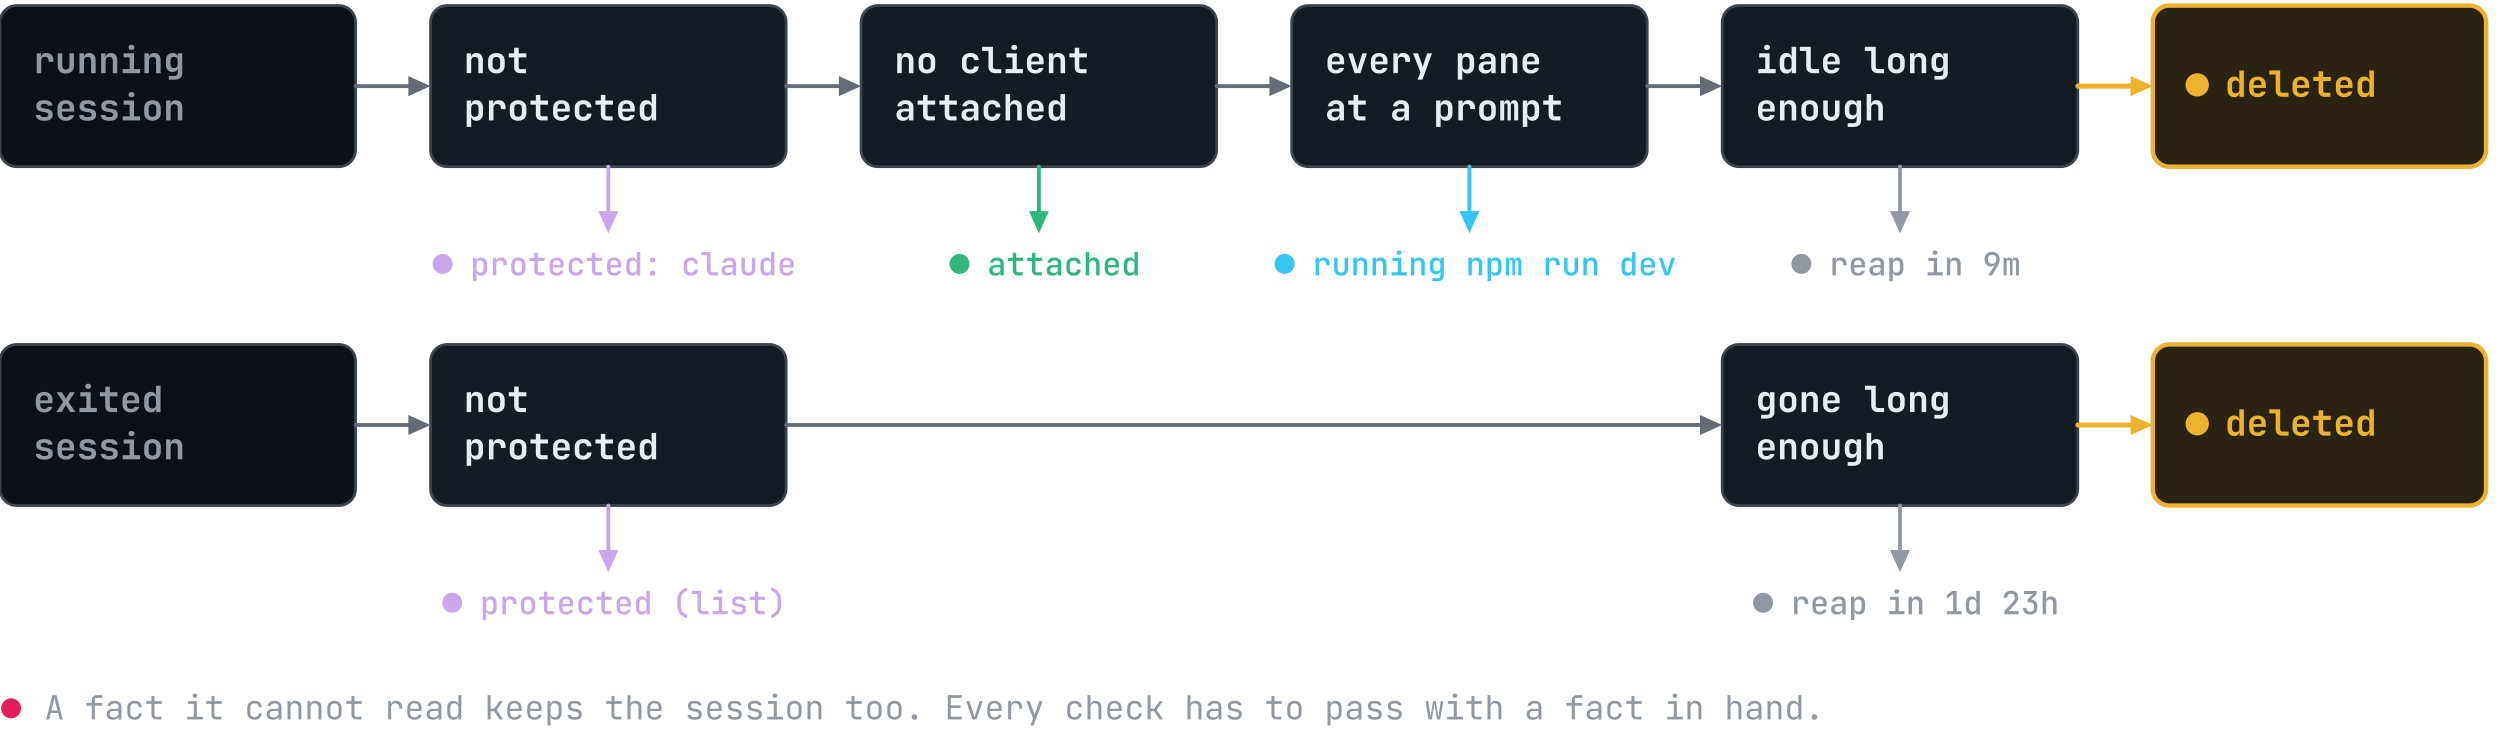
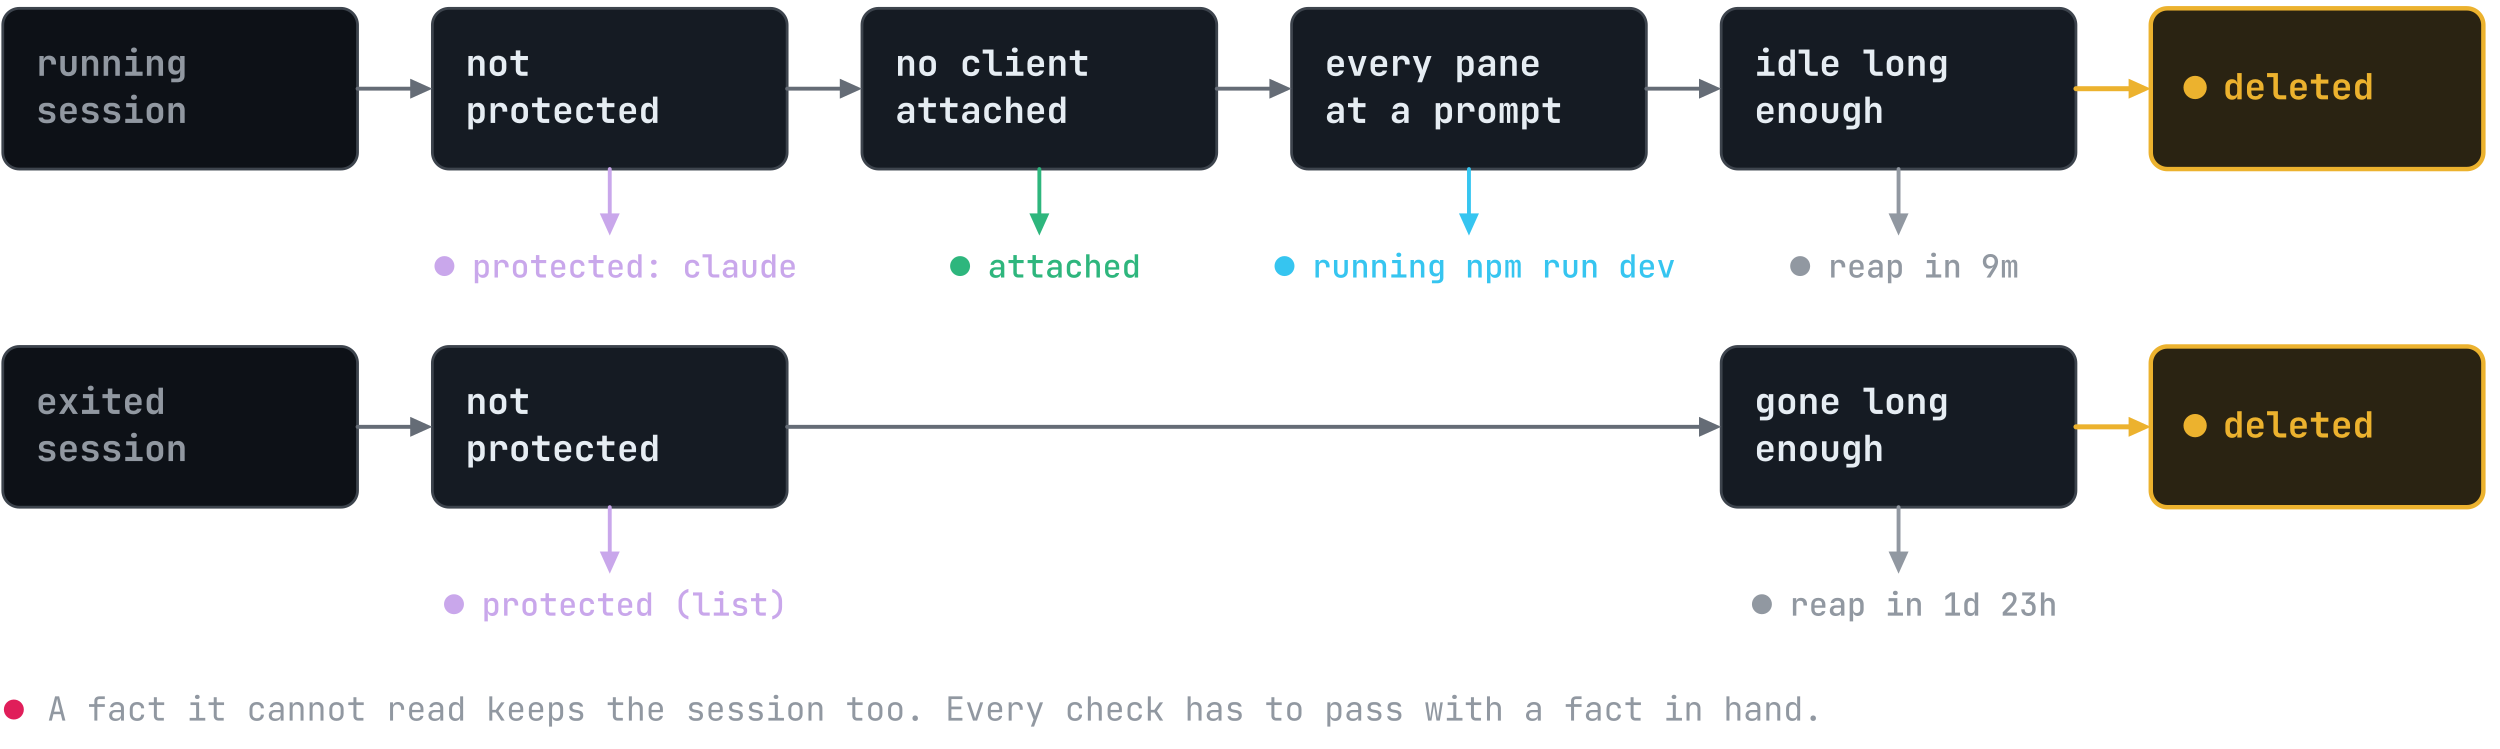
- <svg xmlns="http://www.w3.org/2000/svg" viewBox="0 0 900 268" width="900" height="268" role="img" aria-label="A running session is deleted only if it is not protected, has no client attached, every pane is at a shell prompt and it has been idle long enough; each check it fails keeps it, with the words the dashboard shows. An exited session is deleted once it has been gone long enough, unless protected. A fact that cannot be read keeps a session too.">
+ <svg xmlns="http://www.w3.org/2000/svg" viewBox="-1 -1 902 270" width="902" height="270" role="img" aria-label="A running session is deleted only if it is not protected, has no client attached, every pane is at a shell prompt and it has been idle long enough; each check it fails keeps it, with the words the dashboard shows. An exited session is deleted once it has been gone long enough, unless protected. A fact that cannot be read keeps a session too.">
  <defs>
    <path id="g0" d="M94 0V-550H212V-445H243L206 -381Q206 -470 246 -515Q286 -560 364 -560Q453 -560 504 -505Q555 -450 555 -353V-313H424V-344Q424 -397 396 -426Q369 -455 321 -455Q272 -455 246 -426Q219 -397 219 -344V0Z" />
    <path id="g1" d="M300 10Q195 10 135 -48Q75 -107 75 -208V-550H200V-209Q200 -156 226 -128Q252 -99 300 -99Q347 -99 374 -128Q400 -156 400 -209V-550H525V-208Q525 -107 464 -48Q403 10 300 10Z" />
    <path id="g2" d="M77 0V-550H199V-445H233L199 -416Q199 -484 238 -522Q278 -560 347 -560Q428 -560 476 -506Q525 -452 525 -361V0H400V-348Q400 -398 374 -425Q348 -452 301 -452Q255 -452 228 -424Q202 -396 202 -344V0Z" />
    <path id="g3" d="M76 0V-114H268V-437H101V-550H388V-114H558V0ZM318 -642Q280 -642 258 -662Q236 -681 236 -714Q236 -747 258 -766Q280 -786 318 -786Q356 -786 378 -766Q400 -747 400 -714Q400 -681 378 -662Q356 -642 318 -642Z" />
    <path id="g4" d="M152 180V76H315Q357 76 378 56Q399 35 399 -3V-44L401 -147H374L401 -174Q401 -107 362 -70Q322 -32 255 -32Q171 -32 122 -89Q72 -146 72 -243V-350Q72 -446 122 -503Q171 -560 255 -560Q322 -560 362 -522Q401 -485 401 -418L374 -445H401L398 -550H523V0Q523 83 468 132Q413 180 317 180ZM297 -140Q345 -140 372 -168Q398 -197 398 -248V-344Q398 -395 372 -424Q345 -452 297 -452Q249 -452 223 -424Q197 -396 197 -344V-248Q197 -196 223 -168Q249 -140 297 -140Z" />
    <path id="g5" d="M279 9Q216 9 169 -11Q122 -31 96 -66Q69 -102 67 -150H192Q194 -124 218 -108Q241 -92 279 -92H323Q369 -92 392 -110Q415 -128 415 -159Q415 -188 394 -204Q374 -221 331 -226L263 -236Q169 -249 125 -286Q81 -323 81 -397Q81 -474 133 -516Q185 -559 286 -559H324Q416 -559 471 -518Q526 -477 530 -408H405Q402 -430 380 -444Q359 -458 324 -458H286Q243 -458 224 -442Q204 -427 204 -397Q204 -369 221 -356Q238 -342 276 -336L347 -326Q445 -312 492 -274Q538 -235 538 -160Q538 -80 484 -36Q429 9 323 9Z" />
    <path id="g6" d="M301 10Q231 10 179 -17Q127 -44 98 -92Q70 -141 70 -206V-344Q70 -409 98 -458Q127 -506 179 -533Q231 -560 301 -560Q370 -560 422 -533Q473 -506 502 -458Q530 -409 530 -344V-245H191V-206Q191 -148 219 -118Q247 -89 302 -89Q344 -89 370 -104Q396 -118 403 -146H526Q512 -75 450 -32Q389 10 301 10ZM409 -315V-345Q409 -402 382 -432Q355 -463 301 -463Q247 -463 219 -432Q191 -401 191 -344V-323L418 -325Z" />
    <path id="g7" d="M300 9Q230 9 178 -18Q127 -44 98 -92Q70 -141 70 -207V-343Q70 -409 98 -458Q127 -506 178 -532Q230 -559 300 -559Q371 -559 422 -532Q473 -506 502 -458Q530 -409 530 -344V-207Q530 -141 502 -92Q473 -44 422 -18Q371 9 300 9ZM300 -100Q350 -100 378 -128Q405 -155 405 -207V-343Q405 -396 378 -423Q350 -450 300 -450Q251 -450 223 -423Q195 -396 195 -343V-207Q195 -155 223 -128Q251 -100 300 -100Z" />
    <path id="g8" d="M360 0Q281 0 236 -44Q192 -88 192 -165V-437H43V-550H192V-705H318V-550H529V-437H318V-165Q318 -113 369 -113H519V0Z" />
    <path id="g9" d="M77 180V-550H199V-445H227L199 -416Q199 -483 239 -522Q279 -560 347 -560Q430 -560 480 -503Q530 -446 530 -350V-201Q530 -137 508 -90Q485 -42 444 -16Q403 10 347 10Q279 10 239 -28Q199 -67 199 -134L227 -105H198L202 26V180ZM303 -98Q351 -98 378 -126Q405 -154 405 -206V-344Q405 -396 378 -424Q351 -452 303 -452Q256 -452 229 -424Q202 -395 202 -344V-206Q202 -155 229 -126Q256 -98 303 -98Z" />
    <path id="g10" d="M303 10Q233 10 180 -16Q128 -43 99 -92Q70 -140 70 -206V-344Q70 -411 99 -459Q128 -507 180 -534Q233 -560 303 -560Q407 -560 469 -506Q531 -453 534 -361H409Q406 -404 378 -428Q351 -451 303 -451Q253 -451 224 -424Q195 -396 195 -345V-206Q195 -155 224 -127Q253 -99 303 -99Q351 -99 378 -122Q406 -146 409 -189H534Q531 -97 469 -44Q407 10 303 10Z" />
    <path id="g11" d="M253 10Q171 10 120 -47Q70 -104 70 -200V-349Q70 -446 120 -503Q170 -560 253 -560Q321 -560 361 -522Q401 -483 401 -416L373 -445H402L398 -576V-730H523V0H401V-105H373L401 -134Q401 -67 361 -28Q321 10 253 10ZM297 -98Q345 -98 372 -126Q398 -155 398 -206V-344Q398 -395 372 -424Q345 -452 297 -452Q249 -452 222 -424Q195 -396 195 -344V-206Q195 -154 222 -126Q249 -98 297 -98Z" />
    <path id="g12" d="M384 0Q330 0 290 -22Q249 -44 226 -84Q203 -125 203 -178V-617H27V-730H328V-178Q328 -148 346 -130Q363 -113 393 -113H559V0Z" />
    <path id="g13" d="M239 10Q154 10 105 -35Q56 -80 56 -156Q56 -237 110 -281Q164 -325 263 -325H400V-372Q400 -412 374 -434Q348 -457 303 -457Q262 -457 235 -439Q208 -421 203 -390H81Q90 -468 151 -514Q212 -560 307 -560Q408 -560 466 -510Q525 -459 525 -373V0H404V-96H384L404 -123Q404 -62 359 -26Q314 10 239 10ZM280 -84Q333 -84 366 -111Q400 -138 400 -181V-248H265Q227 -248 204 -226Q181 -204 181 -168Q181 -129 208 -106Q234 -84 280 -84Z" />
    <path id="g14" d="M77 0V-730H202V-550L199 -445H233L199 -416Q199 -484 238 -522Q278 -560 347 -560Q428 -560 476 -506Q525 -452 525 -361V0H400V-348Q400 -398 374 -425Q348 -452 301 -452Q255 -452 228 -424Q202 -396 202 -344V0Z" />
    <path id="g15" d="M220 0 39 -550H167L272 -216Q281 -186 290 -154Q298 -122 302 -103Q307 -122 315 -154Q323 -186 331 -215L434 -550H561L381 0Z" />
    <path id="g16" d="M166 180 243 -30 38 -550H175L277 -269Q285 -246 293 -214Q301 -181 305 -160Q310 -181 318 -214Q326 -246 334 -269L430 -550H562L297 180Z" />
    <path id="g17" d="M52 0V-550H154V-476H175L158 -458Q158 -504 184 -532Q210 -560 251 -560Q295 -560 320 -524Q344 -488 344 -427L322 -476H356L343 -458Q343 -504 369 -532Q395 -560 438 -560Q489 -560 519 -522Q549 -484 549 -419V0H439V-414Q439 -441 427 -456Q415 -472 392 -472Q370 -472 358 -457Q345 -442 345 -414V0H255V-414Q255 -442 243 -457Q231 -472 208 -472Q185 -472 174 -457Q162 -442 162 -414V0Z" />
    <path id="g18" d="M84 180V-550H191V-445H214L191 -420Q191 -485 232 -522Q272 -560 340 -560Q423 -560 472 -504Q522 -449 522 -353V-198Q522 -134 500 -88Q477 -41 436 -16Q396 10 340 10Q273 10 232 -28Q191 -65 191 -130L214 -105H189L192 23V180ZM303 -84Q356 -84 386 -114Q415 -145 415 -203V-347Q415 -405 386 -436Q356 -466 303 -466Q252 -466 222 -434Q192 -403 192 -347V-203Q192 -147 222 -116Q252 -84 303 -84Z" />
    <path id="g19" d="M102 0V-550H206V-445H232L199 -380Q199 -469 238 -514Q277 -560 354 -560Q442 -560 494 -506Q545 -451 545 -356V-319H434V-347Q434 -406 404 -438Q375 -469 322 -469Q269 -469 240 -437Q210 -405 210 -347V0Z" />
    <path id="g20" d="M300 9Q232 9 182 -17Q132 -43 105 -91Q78 -139 78 -204V-346Q78 -412 105 -460Q132 -507 182 -533Q232 -559 300 -559Q368 -559 418 -533Q468 -507 495 -460Q522 -412 522 -346V-204Q522 -139 495 -91Q468 -43 418 -17Q368 9 300 9ZM300 -86Q355 -86 385 -116Q415 -147 415 -204V-346Q415 -404 385 -434Q355 -464 300 -464Q246 -464 216 -434Q185 -404 185 -346V-204Q185 -147 216 -116Q246 -86 300 -86Z" />
    <path id="g21" d="M360 0Q285 0 243 -41Q201 -82 201 -155V-452H49V-550H201V-705H309V-550H524V-452H309V-155Q309 -98 364 -98H514V0Z" />
    <path id="g22" d="M300 10Q233 10 182 -16Q132 -43 105 -91Q78 -139 78 -203V-347Q78 -412 105 -460Q132 -507 182 -534Q233 -560 300 -560Q368 -560 418 -534Q468 -507 495 -460Q522 -412 522 -347V-249H182V-203Q182 -142 212 -110Q243 -78 301 -78Q348 -78 377 -94Q406 -111 413 -143H520Q508 -73 448 -32Q388 10 300 10ZM418 -314V-348Q418 -408 388 -441Q358 -474 300 -474Q243 -474 212 -441Q182 -408 182 -347V-322L426 -323Z" />
    <path id="g23" d="M304 10Q236 10 184 -16Q133 -41 106 -90Q78 -138 78 -203V-347Q78 -413 106 -461Q133 -509 184 -534Q236 -560 304 -560Q403 -560 463 -508Q523 -456 526 -366H418Q415 -413 385 -439Q355 -465 304 -465Q249 -465 217 -434Q185 -404 185 -348V-203Q185 -147 217 -116Q249 -85 304 -85Q355 -85 385 -111Q415 -137 418 -184H526Q523 -94 463 -42Q403 10 304 10Z" />
    <path id="g24" d="M261 10Q178 10 128 -46Q78 -102 78 -197V-352Q78 -448 128 -504Q178 -560 261 -560Q329 -560 369 -522Q409 -485 409 -420L386 -445H411L408 -573V-730H516V0H409V-105H386L409 -130Q409 -65 369 -28Q329 10 261 10ZM298 -84Q349 -84 378 -116Q408 -147 408 -203V-347Q408 -403 378 -434Q349 -466 298 -466Q245 -466 215 -436Q185 -405 185 -347V-203Q185 -145 215 -114Q245 -84 298 -84Z" />
    <path id="g25" d="M300 -401Q261 -401 236 -423Q212 -445 212 -481Q212 -517 236 -538Q261 -560 300 -560Q340 -560 364 -538Q388 -517 388 -481Q388 -445 364 -423Q340 -401 300 -401ZM300 10Q261 10 236 -12Q212 -34 212 -69Q212 -106 236 -128Q261 -149 300 -149Q340 -149 364 -128Q388 -106 388 -69Q388 -34 364 -12Q340 10 300 10Z" />
    <path id="g26" d="M379 0Q328 0 290 -20Q252 -41 230 -79Q209 -117 209 -167V-632H29V-730H317V-167Q317 -135 335 -116Q353 -98 384 -98H554V0Z" />
    <path id="g27" d="M245 10Q159 10 110 -34Q60 -79 60 -156Q60 -234 112 -278Q165 -323 257 -323H410V-374Q410 -419 382 -444Q354 -469 303 -469Q258 -469 228 -450Q198 -430 193 -398H87Q96 -472 156 -516Q215 -560 306 -560Q404 -560 461 -510Q518 -461 518 -376V0H413V-101H395L413 -121Q413 -61 367 -26Q321 10 245 10ZM277 -73Q335 -73 372 -102Q410 -132 410 -178V-250H259Q217 -250 192 -227Q168 -204 168 -164Q168 -122 197 -98Q226 -73 277 -73Z" />
    <path id="g28" d="M299 10Q200 10 141 -48Q82 -105 82 -204V-550H190V-204Q190 -147 219 -116Q248 -84 299 -84Q351 -84 380 -116Q410 -147 410 -204V-550H518V-204Q518 -105 458 -48Q399 10 299 10Z" />
    <path id="g29" d="M84 0V-730H192V-550L191 -445H217L191 -420Q191 -486 230 -523Q269 -560 338 -560Q420 -560 469 -508Q518 -455 518 -366V0H410V-354Q410 -408 381 -438Q352 -468 302 -468Q251 -468 222 -436Q192 -405 192 -347V0Z" />
    <path id="g30" d="M84 0V-550H191V-445H217L191 -420Q191 -486 230 -523Q269 -560 338 -560Q420 -560 469 -508Q518 -455 518 -366V0H410V-354Q410 -408 381 -437Q352 -466 302 -466Q251 -466 222 -436Q192 -405 192 -347V0Z" />
    <path id="g31" d="M81 0V-98H274V-452H106V-550H379V-98H556V0ZM316 -645Q281 -645 260 -664Q239 -682 239 -713Q239 -745 260 -764Q281 -782 316 -782Q351 -782 372 -764Q393 -745 393 -713Q393 -682 372 -664Q351 -645 316 -645Z" />
    <path id="g32" d="M156 180V87H325Q367 87 388 67Q408 47 408 8V-47L410 -149H387L409 -169Q409 -106 370 -70Q330 -34 263 -34Q178 -34 129 -90Q80 -146 80 -241V-353Q80 -448 129 -504Q178 -560 263 -560Q330 -560 370 -524Q409 -487 409 -424L387 -445H409L408 -550H515V10Q515 89 465 134Q415 180 326 180ZM298 -127Q349 -127 378 -158Q408 -190 408 -246V-347Q408 -403 378 -434Q349 -466 298 -466Q245 -466 216 -436Q188 -405 188 -347V-246Q188 -189 216 -158Q245 -127 298 -127Z" />
    <path id="g33" d="M59 0V-550H149V-480H169L154 -459Q154 -505 179 -532Q204 -560 246 -560Q291 -560 316 -525Q340 -490 340 -429L316 -480H354L338 -459Q338 -505 364 -532Q389 -560 432 -560Q483 -560 512 -522Q541 -483 541 -419V0H445V-416Q445 -447 432 -464Q418 -481 393 -481Q368 -481 354 -464Q341 -448 341 -417V0H260V-416Q260 -448 246 -464Q232 -481 206 -481Q181 -481 168 -464Q156 -448 156 -417V0Z" />
    <path id="g34" d="M229 0 47 -550H157L270 -198Q281 -167 290 -136Q298 -104 302 -86Q307 -104 316 -136Q324 -167 333 -198L444 -550H553L371 0Z" />
    <path id="g35" d="M177 0 389 -336 384 -339Q364 -310 330 -294Q297 -279 256 -279Q197 -279 153 -307Q109 -335 85 -386Q61 -437 61 -505Q61 -576 91 -628Q121 -681 174 -710Q228 -740 299 -740Q371 -740 425 -710Q479 -680 509 -626Q539 -572 539 -500Q539 -447 522 -392Q506 -337 475 -287L297 0ZM300 -363Q360 -363 396 -402Q432 -441 432 -505Q432 -569 396 -608Q360 -647 300 -647Q240 -647 204 -608Q168 -569 168 -505Q168 -441 204 -402Q240 -363 300 -363Z" />
    <path id="g36" d="M36 0 228 -284 49 -550H190L275 -415Q283 -403 290 -388Q296 -373 300 -364Q304 -373 311 -388Q318 -403 325 -415L411 -550H552L373 -284L564 0H422L327 -151Q319 -164 312 -179Q305 -194 300 -203Q296 -194 289 -179Q282 -164 274 -151L177 0Z" />
    <path id="g37" d="M485 120Q338 83 257 -20Q176 -122 176 -270V-450Q176 -547 214 -626Q251 -705 320 -760Q390 -816 485 -840V-736Q423 -721 378 -682Q333 -642 308 -583Q284 -524 284 -450V-270Q284 -198 308 -139Q333 -80 378 -42Q423 -3 485 12Z" />
    <path id="g38" d="M281 9Q222 9 178 -10Q133 -29 108 -62Q82 -96 78 -142H186Q190 -115 215 -98Q240 -82 281 -82H324Q373 -82 398 -102Q423 -122 423 -155Q423 -187 400 -206Q378 -224 334 -230L263 -241Q175 -255 134 -292Q92 -328 92 -400Q92 -476 142 -518Q191 -559 288 -559H326Q412 -559 464 -520Q515 -480 522 -414H414Q410 -438 388 -453Q365 -468 326 -468H288Q241 -468 220 -450Q198 -433 198 -399Q198 -369 217 -354Q236 -339 276 -333L349 -321Q442 -308 486 -270Q529 -231 529 -158Q529 -79 478 -35Q426 9 324 9Z" />
    <path id="g39" d="M115 120V12Q177 -3 222 -42Q267 -80 292 -139Q316 -198 316 -270V-450Q316 -524 292 -583Q267 -642 222 -682Q177 -721 115 -736V-840Q211 -816 280 -760Q349 -705 386 -626Q424 -547 424 -450V-270Q424 -122 343 -20Q262 83 115 120Z" />
    <path id="g40" d="M87 0V-96H281V-636L86 -491V-608L253 -730H389V-96H546V0Z" />
    <path id="g41" d="M85 0V-107L311 -340Q363 -394 388 -438Q412 -481 412 -524Q412 -580 382 -612Q351 -644 298 -644Q240 -644 206 -610Q173 -577 173 -519H65Q67 -587 96 -636Q125 -686 177 -713Q229 -740 299 -740Q366 -740 416 -714Q466 -688 493 -641Q520 -594 520 -530Q520 -465 486 -403Q453 -341 377 -265L212 -98H531V0Z" />
    <path id="g42" d="M291 10Q222 10 171 -16Q120 -42 92 -90Q65 -137 65 -200H173Q173 -145 204 -114Q236 -83 292 -83Q349 -83 380 -115Q411 -147 411 -200V-254Q411 -310 380 -340Q349 -371 292 -371H214V-473L384 -635H96V-730H494V-628L293 -439V-465Q397 -465 458 -408Q519 -351 519 -255V-200Q519 -137 491 -90Q463 -42 412 -16Q360 10 291 10Z" />
    <path id="g43" d="M50 0 240 -730H361L550 0H459L411 -194H190L142 0ZM208 -270H392L336 -495Q320 -559 311 -602Q302 -645 300 -658Q298 -645 289 -602Q280 -559 264 -496Z" />
    <path id="g44" d="M220 0V-413H60V-495H220V-590Q220 -655 261 -692Q302 -730 374 -730H535V-648H374Q343 -648 326 -634Q310 -619 310 -590V-495H535V-413H310V0Z" />
    <path id="g45" d="M252 10Q165 10 115 -34Q65 -79 65 -155Q65 -232 115 -276Q165 -320 250 -320H420V-375Q420 -426 390 -454Q359 -481 303 -481Q254 -481 221 -460Q188 -440 183 -405H93Q102 -476 160 -518Q218 -560 305 -560Q400 -560 455 -511Q510 -462 510 -378V0H422V-105H407L422 -120Q422 -60 376 -25Q329 10 252 10ZM274 -61Q338 -61 379 -93Q420 -125 420 -175V-253H252Q207 -253 181 -228Q155 -203 155 -160Q155 -114 186 -88Q218 -61 274 -61Z" />
    <path id="g46" d="M304 10Q238 10 188 -15Q139 -40 112 -88Q85 -135 85 -200V-350Q85 -416 112 -463Q139 -510 188 -535Q238 -560 304 -560Q399 -560 457 -509Q515 -458 518 -370H428Q425 -423 392 -452Q360 -480 304 -480Q245 -480 210 -446Q175 -413 175 -351V-200Q175 -138 210 -104Q245 -70 304 -70Q360 -70 392 -99Q425 -128 428 -180H518Q515 -92 457 -41Q399 10 304 10Z" />
    <path id="g47" d="M360 0Q289 0 250 -38Q210 -76 210 -145V-468H55V-550H210V-705H300V-550H520V-468H300V-145Q300 -82 360 -82H510V0Z" />
    <path id="g48" d="M85 0V-82H280V-468H110V-550H370V-82H555V0ZM315 -649Q282 -649 263 -666Q244 -683 244 -712Q244 -742 263 -760Q282 -777 315 -777Q348 -777 367 -760Q386 -742 386 -712Q386 -683 367 -666Q348 -649 315 -649Z" />
    <path id="g49" d="M92 0V-550H182V-445H201L182 -424Q182 -489 221 -524Q260 -560 329 -560Q412 -560 461 -509Q510 -458 510 -370V0H420V-360Q420 -419 388 -450Q357 -482 303 -482Q247 -482 214 -448Q182 -414 182 -350V0Z" />
    <path id="g50" d="M300 8Q234 8 186 -17Q138 -42 112 -90Q85 -137 85 -202V-348Q85 -414 112 -461Q138 -508 186 -533Q234 -558 300 -558Q366 -558 414 -533Q462 -508 488 -461Q515 -414 515 -349V-202Q515 -137 488 -90Q462 -42 414 -17Q366 8 300 8ZM300 -72Q359 -72 392 -105Q425 -138 425 -202V-348Q425 -412 392 -445Q359 -478 300 -478Q242 -478 208 -445Q175 -412 175 -348V-202Q175 -138 208 -105Q242 -72 300 -72Z" />
    <path id="g51" d="M111 0V-550H199V-445H220L191 -380Q191 -469 230 -514Q268 -560 344 -560Q431 -560 482 -506Q534 -451 534 -358V-325H444V-350Q444 -415 412 -450Q381 -484 323 -484Q266 -484 234 -449Q201 -414 201 -350V0Z" />
    <path id="g52" d="M300 10Q235 10 186 -16Q138 -42 112 -90Q85 -137 85 -200V-350Q85 -414 112 -461Q138 -508 186 -534Q235 -560 300 -560Q365 -560 414 -534Q462 -508 488 -461Q515 -414 515 -350V-253H173V-200Q173 -135 206 -100Q239 -66 300 -66Q352 -66 384 -84Q416 -103 423 -140H513Q504 -71 446 -30Q387 10 300 10ZM427 -313V-350Q427 -415 394 -450Q362 -485 300 -485Q239 -485 206 -450Q173 -415 173 -350V-321H434Z" />
    <path id="g53" d="M268 10Q186 10 136 -45Q85 -100 85 -194V-355Q85 -450 135 -505Q185 -560 268 -560Q336 -560 377 -523Q418 -486 418 -424L400 -445H420L418 -570V-730H508V0H418V-105H400L418 -126Q418 -63 377 -26Q336 10 268 10ZM298 -68Q354 -68 386 -103Q418 -138 418 -200V-350Q418 -412 386 -447Q354 -482 298 -482Q241 -482 208 -448Q175 -414 175 -350V-200Q175 -136 208 -102Q241 -68 298 -68Z" />
    <path id="g54" d="M95 0V-730H185V-323H291L451 -550H554L369 -288L557 0H452L292 -245H185V0Z" />
    <path id="g55" d="M92 180V-550H182V-445H200L182 -424Q182 -487 224 -524Q265 -560 333 -560Q416 -560 466 -506Q515 -451 515 -356V-195Q515 -132 492 -86Q470 -40 430 -15Q389 10 333 10Q266 10 224 -27Q182 -64 182 -126L200 -105H180L182 20V180ZM303 -68Q360 -68 392 -102Q425 -136 425 -200V-350Q425 -414 392 -448Q360 -482 303 -482Q248 -482 215 -447Q182 -412 182 -350V-200Q182 -138 215 -103Q248 -68 303 -68Z" />
    <path id="g56" d="M283 8Q227 8 186 -10Q144 -27 120 -59Q95 -91 90 -135H180Q186 -106 212 -89Q239 -72 283 -72H325Q378 -72 404 -94Q430 -115 430 -151Q430 -186 406 -206Q383 -227 337 -234L263 -246Q182 -260 142 -296Q103 -333 103 -403Q103 -477 150 -518Q197 -558 291 -558H329Q408 -558 456 -521Q504 -484 514 -421H424Q418 -447 394 -462Q370 -478 329 -478H291Q240 -478 216 -459Q193 -440 193 -402Q193 -368 213 -352Q233 -336 276 -329L350 -317Q439 -303 480 -265Q520 -227 520 -155Q520 -79 472 -36Q423 8 325 8Z" />
    <path id="g57" d="M92 0V-730H182V-550V-445H201L182 -424Q182 -489 221 -524Q260 -560 329 -560Q412 -560 461 -509Q510 -458 510 -370V0H420V-360Q420 -419 388 -452Q357 -484 303 -484Q247 -484 214 -449Q182 -414 182 -350V0Z" />
    <path id="g58" d="M300 10Q262 10 240 -12Q217 -34 217 -71Q217 -110 240 -133Q262 -156 300 -156Q338 -156 360 -133Q383 -110 383 -71Q383 -34 360 -12Q338 10 300 10Z" />
    <path id="g59" d="M100 0V-730H520V-648H189V-422H485V-341H189V-82H520V0Z" />
    <path id="g60" d="M239 0 55 -550H147L269 -180Q280 -147 289 -116Q298 -86 302 -69Q307 -86 316 -116Q325 -147 335 -180L454 -550H545L361 0Z" />
    <path id="g61" d="M178 180 259 -34 55 -550H155L283 -210Q290 -193 296 -170Q302 -146 306 -130Q310 -146 316 -170Q322 -193 328 -210L448 -550H545L274 180Z" />
    <path id="g62" d="M123 0 35 -550H115L170 -160Q173 -138 176 -112Q180 -87 182 -70Q184 -87 188 -112Q193 -138 196 -160L257 -550H343L404 -160Q407 -138 412 -112Q416 -87 418 -70Q420 -87 424 -112Q429 -138 432 -160L489 -550H565L473 0H374L315 -380Q311 -408 306 -436Q301 -464 299 -480Q297 -464 293 -436Q289 -408 284 -380L222 0Z" />
  </defs>
  <rect x="0" y="2" width="128" height="58" rx="6" fill="#0d1117" stroke="#3d444d" stroke-width="1" />
  <g transform="scale(0.013)" fill="#9198a1">
    <use href="#g0" x="923.1" y="2026.9" />
    <use href="#g1" x="1523.1" y="2026.9" />
    <use href="#g2" x="2123.1" y="2026.9" />
    <use href="#g2" x="2723.1" y="2026.9" />
    <use href="#g3" x="3323.1" y="2026.9" />
    <use href="#g2" x="3923.1" y="2026.9" />
    <use href="#g4" x="4523.1" y="2026.9" />
  </g>
  <g transform="scale(0.013)" fill="#9198a1">
    <use href="#g5" x="923.1" y="3334.6" />
    <use href="#g6" x="1523.1" y="3334.6" />
    <use href="#g5" x="2123.1" y="3334.6" />
    <use href="#g5" x="2723.1" y="3334.6" />
    <use href="#g3" x="3323.1" y="3334.6" />
    <use href="#g7" x="3923.1" y="3334.6" />
    <use href="#g2" x="4523.1" y="3334.6" />
  </g>
  <rect x="155" y="2" width="128" height="58" rx="6" fill="#151b23" stroke="#3d444d" stroke-width="1" />
  <g transform="scale(0.013)" fill="#e6edf3">
    <use href="#g2" x="12846.2" y="2026.9" />
    <use href="#g7" x="13446.2" y="2026.9" />
    <use href="#g8" x="14046.2" y="2026.9" />
  </g>
  <g transform="scale(0.013)" fill="#e6edf3">
    <use href="#g9" x="12846.2" y="3334.6" />
    <use href="#g0" x="13446.2" y="3334.6" />
    <use href="#g7" x="14046.2" y="3334.6" />
    <use href="#g8" x="14646.2" y="3334.6" />
    <use href="#g6" x="15246.2" y="3334.6" />
    <use href="#g10" x="15846.2" y="3334.6" />
    <use href="#g8" x="16446.2" y="3334.6" />
    <use href="#g6" x="17046.2" y="3334.6" />
    <use href="#g11" x="17646.2" y="3334.6" />
  </g>
  <path d="M128,31.0 L148.0,31.0" fill="none" stroke="#656c76" stroke-width="1.4" stroke-linejoin="round" stroke-linecap="round" />
  <path d="M155,31.0 L147.0,34.6 L147.0,27.4 Z" fill="#656c76" />
  <rect x="310" y="2" width="128" height="58" rx="6" fill="#151b23" stroke="#3d444d" stroke-width="1" />
  <g transform="scale(0.013)" fill="#e6edf3">
    <use href="#g2" x="24769.2" y="2026.9" />
    <use href="#g7" x="25369.2" y="2026.9" />
    <use href="#g10" x="26569.2" y="2026.9" />
    <use href="#g12" x="27169.2" y="2026.9" />
    <use href="#g3" x="27769.2" y="2026.9" />
    <use href="#g6" x="28369.2" y="2026.9" />
    <use href="#g2" x="28969.2" y="2026.9" />
    <use href="#g8" x="29569.2" y="2026.9" />
  </g>
  <g transform="scale(0.013)" fill="#e6edf3">
    <use href="#g13" x="24769.2" y="3334.6" />
    <use href="#g8" x="25369.2" y="3334.6" />
    <use href="#g8" x="25969.2" y="3334.6" />
    <use href="#g13" x="26569.2" y="3334.6" />
    <use href="#g10" x="27169.2" y="3334.6" />
    <use href="#g14" x="27769.2" y="3334.6" />
    <use href="#g6" x="28369.2" y="3334.6" />
    <use href="#g11" x="28969.2" y="3334.6" />
  </g>
  <path d="M283,31.0 L303.0,31.0" fill="none" stroke="#656c76" stroke-width="1.4" stroke-linejoin="round" stroke-linecap="round" />
  <path d="M310,31.0 L302.0,34.6 L302.0,27.4 Z" fill="#656c76" />
  <rect x="465" y="2" width="128" height="58" rx="6" fill="#151b23" stroke="#3d444d" stroke-width="1" />
  <g transform="scale(0.013)" fill="#e6edf3">
    <use href="#g6" x="36692.3" y="2026.9" />
    <use href="#g15" x="37292.3" y="2026.9" />
    <use href="#g6" x="37892.3" y="2026.9" />
    <use href="#g0" x="38492.3" y="2026.9" />
    <use href="#g16" x="39092.3" y="2026.9" />
    <use href="#g9" x="40292.3" y="2026.9" />
    <use href="#g13" x="40892.3" y="2026.9" />
    <use href="#g2" x="41492.3" y="2026.9" />
    <use href="#g6" x="42092.3" y="2026.9" />
  </g>
  <g transform="scale(0.013)" fill="#e6edf3">
    <use href="#g13" x="36692.3" y="3334.6" />
    <use href="#g8" x="37292.3" y="3334.6" />
    <use href="#g13" x="38492.3" y="3334.6" />
    <use href="#g9" x="39692.3" y="3334.6" />
    <use href="#g0" x="40292.3" y="3334.6" />
    <use href="#g7" x="40892.3" y="3334.6" />
    <use href="#g17" x="41492.3" y="3334.6" />
    <use href="#g9" x="42092.3" y="3334.6" />
    <use href="#g8" x="42692.3" y="3334.6" />
  </g>
  <path d="M438,31.0 L458.0,31.0" fill="none" stroke="#656c76" stroke-width="1.4" stroke-linejoin="round" stroke-linecap="round" />
  <path d="M465,31.0 L457.0,34.6 L457.0,27.4 Z" fill="#656c76" />
  <rect x="620" y="2" width="128" height="58" rx="6" fill="#151b23" stroke="#3d444d" stroke-width="1" />
  <g transform="scale(0.013)" fill="#e6edf3">
    <use href="#g3" x="48615.4" y="2026.9" />
    <use href="#g11" x="49215.4" y="2026.9" />
    <use href="#g12" x="49815.4" y="2026.9" />
    <use href="#g6" x="50415.4" y="2026.9" />
    <use href="#g12" x="51615.4" y="2026.9" />
    <use href="#g7" x="52215.4" y="2026.9" />
    <use href="#g2" x="52815.4" y="2026.9" />
    <use href="#g4" x="53415.4" y="2026.9" />
  </g>
  <g transform="scale(0.013)" fill="#e6edf3">
    <use href="#g6" x="48615.4" y="3334.6" />
    <use href="#g2" x="49215.4" y="3334.6" />
    <use href="#g7" x="49815.4" y="3334.6" />
    <use href="#g1" x="50415.4" y="3334.6" />
    <use href="#g4" x="51015.4" y="3334.6" />
    <use href="#g14" x="51615.4" y="3334.6" />
  </g>
  <path d="M593,31.0 L613.0,31.0" fill="none" stroke="#656c76" stroke-width="1.4" stroke-linejoin="round" stroke-linecap="round" />
  <path d="M620,31.0 L612.0,34.6 L612.0,27.4 Z" fill="#656c76" />
  <rect x="775" y="2" width="120" height="58" rx="6" fill="#2a2312" stroke="#ECB22E" stroke-width="1.6" />
  <circle cx="791" cy="30.56" r="4.2" fill="#ECB22E" />
  <g transform="scale(0.013)" fill="#ECB22E">
    <use href="#g11" x="61615.4" y="2680.8" />
    <use href="#g6" x="62215.4" y="2680.8" />
    <use href="#g12" x="62815.4" y="2680.8" />
    <use href="#g6" x="63415.4" y="2680.8" />
    <use href="#g8" x="64015.4" y="2680.8" />
    <use href="#g6" x="64615.4" y="2680.8" />
    <use href="#g11" x="65215.4" y="2680.8" />
  </g>
  <path d="M748,31.0 L768.0,31.0" fill="none" stroke="#ECB22E" stroke-width="1.8" stroke-linejoin="round" stroke-linecap="round" />
  <path d="M775,31.0 L767.0,34.6 L767.0,27.4 Z" fill="#ECB22E" />
  <path d="M219.0,60 L219.0,77.0" fill="none" stroke="#C9A7EB" stroke-width="1.4" stroke-linejoin="round" stroke-linecap="round" />
  <path d="M219.0,84 L215.4,76.0 L222.6,76.0 Z" fill="#C9A7EB" />
  <circle cx="159.35" cy="95.0" r="3.6" fill="#C9A7EB" />
  <g transform="scale(0.0115)" fill="#C9A7EB">
    <use href="#g18" x="14726.1" y="8620.9" />
    <use href="#g19" x="15326.1" y="8620.9" />
    <use href="#g20" x="15926.1" y="8620.9" />
    <use href="#g21" x="16526.1" y="8620.9" />
    <use href="#g22" x="17126.1" y="8620.9" />
    <use href="#g23" x="17726.1" y="8620.9" />
    <use href="#g21" x="18326.1" y="8620.9" />
    <use href="#g22" x="18926.1" y="8620.9" />
    <use href="#g24" x="19526.1" y="8620.9" />
    <use href="#g25" x="20126.1" y="8620.9" />
    <use href="#g23" x="21326.1" y="8620.9" />
    <use href="#g26" x="21926.1" y="8620.9" />
    <use href="#g27" x="22526.1" y="8620.9" />
    <use href="#g28" x="23126.1" y="8620.9" />
    <use href="#g24" x="23726.1" y="8620.9" />
    <use href="#g22" x="24326.1" y="8620.9" />
  </g>
  <path d="M374.0,60 L374.0,77.0" fill="none" stroke="#2EB67D" stroke-width="1.4" stroke-linejoin="round" stroke-linecap="round" />
  <path d="M374.0,84 L370.4,76.0 L377.6,76.0 Z" fill="#2EB67D" />
  <circle cx="345.4" cy="95.0" r="3.6" fill="#2EB67D" />
  <g transform="scale(0.0115)" fill="#2EB67D">
    <use href="#g27" x="30904.3" y="8620.9" />
    <use href="#g21" x="31504.3" y="8620.9" />
    <use href="#g21" x="32104.3" y="8620.9" />
    <use href="#g27" x="32704.3" y="8620.9" />
    <use href="#g23" x="33304.3" y="8620.9" />
    <use href="#g29" x="33904.3" y="8620.9" />
    <use href="#g22" x="34504.3" y="8620.9" />
    <use href="#g24" x="35104.3" y="8620.9" />
  </g>
  <path d="M529.0,60 L529.0,77.0" fill="none" stroke="#36C5F0" stroke-width="1.4" stroke-linejoin="round" stroke-linecap="round" />
  <path d="M529.0,84 L525.4,76.0 L532.6,76.0 Z" fill="#36C5F0" />
  <circle cx="462.45" cy="95.0" r="3.6" fill="#36C5F0" />
  <g transform="scale(0.0115)" fill="#36C5F0">
    <use href="#g19" x="41082.6" y="8620.9" />
    <use href="#g28" x="41682.6" y="8620.9" />
    <use href="#g30" x="42282.6" y="8620.9" />
    <use href="#g30" x="42882.6" y="8620.9" />
    <use href="#g31" x="43482.6" y="8620.9" />
    <use href="#g30" x="44082.6" y="8620.9" />
    <use href="#g32" x="44682.6" y="8620.9" />
    <use href="#g30" x="45882.6" y="8620.9" />
    <use href="#g18" x="46482.6" y="8620.9" />
    <use href="#g33" x="47082.6" y="8620.9" />
    <use href="#g19" x="48282.6" y="8620.9" />
    <use href="#g28" x="48882.6" y="8620.9" />
    <use href="#g30" x="49482.6" y="8620.9" />
    <use href="#g24" x="50682.6" y="8620.9" />
    <use href="#g22" x="51282.6" y="8620.9" />
    <use href="#g34" x="51882.6" y="8620.9" />
  </g>
  <path d="M684.0,60 L684.0,77.0" fill="none" stroke="#9198A1" stroke-width="1.4" stroke-linejoin="round" stroke-linecap="round" />
  <path d="M684.0,84 L680.4,76.0 L687.6,76.0 Z" fill="#9198A1" />
  <circle cx="648.5" cy="95.0" r="3.6" fill="#9198A1" />
  <g transform="scale(0.0115)" fill="#9198A1">
    <use href="#g19" x="57260.9" y="8620.9" />
    <use href="#g22" x="57860.9" y="8620.9" />
    <use href="#g27" x="58460.9" y="8620.9" />
    <use href="#g18" x="59060.9" y="8620.9" />
    <use href="#g31" x="60260.9" y="8620.9" />
    <use href="#g30" x="60860.9" y="8620.9" />
    <use href="#g35" x="62060.9" y="8620.9" />
    <use href="#g33" x="62660.9" y="8620.9" />
  </g>
  <rect x="0" y="124" width="128" height="58" rx="6" fill="#0d1117" stroke="#3d444d" stroke-width="1" />
  <g transform="scale(0.013)" fill="#9198a1">
    <use href="#g6" x="923.1" y="11411.5" />
    <use href="#g36" x="1523.1" y="11411.5" />
    <use href="#g3" x="2123.1" y="11411.5" />
    <use href="#g8" x="2723.1" y="11411.5" />
    <use href="#g6" x="3323.1" y="11411.5" />
    <use href="#g11" x="3923.1" y="11411.5" />
  </g>
  <g transform="scale(0.013)" fill="#9198a1">
    <use href="#g5" x="923.1" y="12719.2" />
    <use href="#g6" x="1523.1" y="12719.2" />
    <use href="#g5" x="2123.1" y="12719.2" />
    <use href="#g5" x="2723.1" y="12719.2" />
    <use href="#g3" x="3323.1" y="12719.2" />
    <use href="#g7" x="3923.1" y="12719.2" />
    <use href="#g2" x="4523.1" y="12719.2" />
  </g>
  <rect x="155" y="124" width="128" height="58" rx="6" fill="#151b23" stroke="#3d444d" stroke-width="1" />
  <g transform="scale(0.013)" fill="#e6edf3">
    <use href="#g2" x="12846.2" y="11411.5" />
    <use href="#g7" x="13446.2" y="11411.5" />
    <use href="#g8" x="14046.2" y="11411.5" />
  </g>
  <g transform="scale(0.013)" fill="#e6edf3">
    <use href="#g9" x="12846.2" y="12719.2" />
    <use href="#g0" x="13446.2" y="12719.2" />
    <use href="#g7" x="14046.2" y="12719.2" />
    <use href="#g8" x="14646.2" y="12719.2" />
    <use href="#g6" x="15246.2" y="12719.2" />
    <use href="#g10" x="15846.2" y="12719.2" />
    <use href="#g8" x="16446.2" y="12719.2" />
    <use href="#g6" x="17046.2" y="12719.2" />
    <use href="#g11" x="17646.2" y="12719.2" />
  </g>
  <path d="M128,153.0 L148.0,153.0" fill="none" stroke="#656c76" stroke-width="1.4" stroke-linejoin="round" stroke-linecap="round" />
  <path d="M155,153.0 L147.0,156.6 L147.0,149.4 Z" fill="#656c76" />
  <rect x="620" y="124" width="128" height="58" rx="6" fill="#151b23" stroke="#3d444d" stroke-width="1" />
  <g transform="scale(0.013)" fill="#e6edf3">
    <use href="#g4" x="48615.4" y="11411.5" />
    <use href="#g7" x="49215.4" y="11411.5" />
    <use href="#g2" x="49815.4" y="11411.5" />
    <use href="#g6" x="50415.4" y="11411.5" />
    <use href="#g12" x="51615.4" y="11411.5" />
    <use href="#g7" x="52215.4" y="11411.5" />
    <use href="#g2" x="52815.4" y="11411.5" />
    <use href="#g4" x="53415.4" y="11411.5" />
  </g>
  <g transform="scale(0.013)" fill="#e6edf3">
    <use href="#g6" x="48615.4" y="12719.2" />
    <use href="#g2" x="49215.4" y="12719.2" />
    <use href="#g7" x="49815.4" y="12719.2" />
    <use href="#g1" x="50415.4" y="12719.2" />
    <use href="#g4" x="51015.4" y="12719.2" />
    <use href="#g14" x="51615.4" y="12719.2" />
  </g>
  <path d="M283,153.0 L613.0,153.0" fill="none" stroke="#656c76" stroke-width="1.4" stroke-linejoin="round" stroke-linecap="round" />
  <path d="M620,153.0 L612.0,156.6 L612.0,149.4 Z" fill="#656c76" />
  <rect x="775" y="124" width="120" height="58" rx="6" fill="#2a2312" stroke="#ECB22E" stroke-width="1.6" />
  <circle cx="791" cy="152.56" r="4.2" fill="#ECB22E" />
  <g transform="scale(0.013)" fill="#ECB22E">
    <use href="#g11" x="61615.4" y="12065.4" />
    <use href="#g6" x="62215.4" y="12065.4" />
    <use href="#g12" x="62815.4" y="12065.4" />
    <use href="#g6" x="63415.4" y="12065.4" />
    <use href="#g8" x="64015.4" y="12065.4" />
    <use href="#g6" x="64615.4" y="12065.4" />
    <use href="#g11" x="65215.4" y="12065.4" />
  </g>
  <path d="M748,153.0 L768.0,153.0" fill="none" stroke="#ECB22E" stroke-width="1.8" stroke-linejoin="round" stroke-linecap="round" />
  <path d="M775,153.0 L767.0,156.6 L767.0,149.4 Z" fill="#ECB22E" />
  <path d="M219.0,182 L219.0,199.0" fill="none" stroke="#C9A7EB" stroke-width="1.4" stroke-linejoin="round" stroke-linecap="round" />
  <path d="M219.0,206 L215.4,198.0 L222.6,198.0 Z" fill="#C9A7EB" />
  <circle cx="162.8" cy="217.0" r="3.6" fill="#C9A7EB" />
  <g transform="scale(0.0115)" fill="#C9A7EB">
    <use href="#g18" x="15026.1" y="19229.6" />
    <use href="#g19" x="15626.1" y="19229.6" />
    <use href="#g20" x="16226.1" y="19229.6" />
    <use href="#g21" x="16826.1" y="19229.6" />
    <use href="#g22" x="17426.1" y="19229.6" />
    <use href="#g23" x="18026.1" y="19229.6" />
    <use href="#g21" x="18626.1" y="19229.6" />
    <use href="#g22" x="19226.1" y="19229.6" />
    <use href="#g24" x="19826.1" y="19229.6" />
    <use href="#g37" x="21026.1" y="19229.6" />
    <use href="#g26" x="21626.1" y="19229.6" />
    <use href="#g31" x="22226.1" y="19229.6" />
    <use href="#g38" x="22826.1" y="19229.6" />
    <use href="#g21" x="23426.1" y="19229.6" />
    <use href="#g39" x="24026.1" y="19229.6" />
  </g>
  <path d="M684.0,182 L684.0,199.0" fill="none" stroke="#9198A1" stroke-width="1.4" stroke-linejoin="round" stroke-linecap="round" />
  <path d="M684.0,206 L680.4,198.0 L687.6,198.0 Z" fill="#9198A1" />
  <circle cx="634.7" cy="217.0" r="3.6" fill="#9198A1" />
  <g transform="scale(0.0115)" fill="#9198A1">
    <use href="#g19" x="56060.9" y="19229.6" />
    <use href="#g22" x="56660.9" y="19229.6" />
    <use href="#g27" x="57260.9" y="19229.6" />
    <use href="#g18" x="57860.9" y="19229.6" />
    <use href="#g31" x="59060.9" y="19229.6" />
    <use href="#g30" x="59660.9" y="19229.6" />
    <use href="#g40" x="60860.9" y="19229.6" />
    <use href="#g24" x="61460.9" y="19229.6" />
    <use href="#g41" x="62660.9" y="19229.6" />
    <use href="#g42" x="63260.9" y="19229.6" />
    <use href="#g29" x="63860.9" y="19229.6" />
  </g>
  <circle cx="4" cy="255" r="3.6" fill="#E01E5A" />
  <g transform="scale(0.012)" fill="#9198a1">
    <use href="#g43" x="1333.3" y="21583.3" />
    <use href="#g44" x="2533.3" y="21583.3" />
    <use href="#g45" x="3133.3" y="21583.3" />
    <use href="#g46" x="3733.3" y="21583.3" />
    <use href="#g47" x="4333.3" y="21583.3" />
    <use href="#g48" x="5533.3" y="21583.3" />
    <use href="#g47" x="6133.3" y="21583.3" />
    <use href="#g46" x="7333.3" y="21583.3" />
    <use href="#g45" x="7933.3" y="21583.3" />
    <use href="#g49" x="8533.3" y="21583.3" />
    <use href="#g49" x="9133.3" y="21583.3" />
    <use href="#g50" x="9733.3" y="21583.3" />
    <use href="#g47" x="10333.3" y="21583.3" />
    <use href="#g51" x="11533.3" y="21583.3" />
    <use href="#g52" x="12133.3" y="21583.3" />
    <use href="#g45" x="12733.3" y="21583.3" />
    <use href="#g53" x="13333.3" y="21583.3" />
    <use href="#g54" x="14533.3" y="21583.3" />
    <use href="#g52" x="15133.3" y="21583.3" />
    <use href="#g52" x="15733.3" y="21583.3" />
    <use href="#g55" x="16333.3" y="21583.3" />
    <use href="#g56" x="16933.3" y="21583.3" />
    <use href="#g47" x="18133.3" y="21583.3" />
    <use href="#g57" x="18733.3" y="21583.3" />
    <use href="#g52" x="19333.3" y="21583.3" />
    <use href="#g56" x="20533.3" y="21583.3" />
    <use href="#g52" x="21133.3" y="21583.3" />
    <use href="#g56" x="21733.3" y="21583.3" />
    <use href="#g56" x="22333.3" y="21583.3" />
    <use href="#g48" x="22933.3" y="21583.3" />
    <use href="#g50" x="23533.3" y="21583.3" />
    <use href="#g49" x="24133.3" y="21583.3" />
    <use href="#g47" x="25333.3" y="21583.3" />
    <use href="#g50" x="25933.3" y="21583.3" />
    <use href="#g50" x="26533.3" y="21583.3" />
    <use href="#g58" x="27133.3" y="21583.3" />
    <use href="#g59" x="28333.3" y="21583.3" />
    <use href="#g60" x="28933.3" y="21583.3" />
    <use href="#g52" x="29533.3" y="21583.3" />
    <use href="#g51" x="30133.3" y="21583.3" />
    <use href="#g61" x="30733.3" y="21583.3" />
    <use href="#g46" x="31933.3" y="21583.3" />
    <use href="#g57" x="32533.3" y="21583.3" />
    <use href="#g52" x="33133.3" y="21583.3" />
    <use href="#g46" x="33733.3" y="21583.3" />
    <use href="#g54" x="34333.3" y="21583.3" />
    <use href="#g57" x="35533.3" y="21583.3" />
    <use href="#g45" x="36133.3" y="21583.3" />
    <use href="#g56" x="36733.3" y="21583.3" />
    <use href="#g47" x="37933.3" y="21583.3" />
    <use href="#g50" x="38533.3" y="21583.3" />
    <use href="#g55" x="39733.3" y="21583.3" />
    <use href="#g45" x="40333.3" y="21583.3" />
    <use href="#g56" x="40933.3" y="21583.3" />
    <use href="#g56" x="41533.3" y="21583.3" />
    <use href="#g62" x="42733.3" y="21583.3" />
    <use href="#g48" x="43333.3" y="21583.3" />
    <use href="#g47" x="43933.3" y="21583.3" />
    <use href="#g57" x="44533.3" y="21583.3" />
    <use href="#g45" x="45733.3" y="21583.3" />
    <use href="#g44" x="46933.3" y="21583.3" />
    <use href="#g45" x="47533.3" y="21583.3" />
    <use href="#g46" x="48133.3" y="21583.3" />
    <use href="#g47" x="48733.3" y="21583.3" />
    <use href="#g48" x="49933.3" y="21583.3" />
    <use href="#g49" x="50533.3" y="21583.3" />
    <use href="#g57" x="51733.3" y="21583.3" />
    <use href="#g45" x="52333.3" y="21583.3" />
    <use href="#g49" x="52933.3" y="21583.3" />
    <use href="#g53" x="53533.3" y="21583.3" />
    <use href="#g58" x="54133.3" y="21583.3" />
  </g>
</svg>
